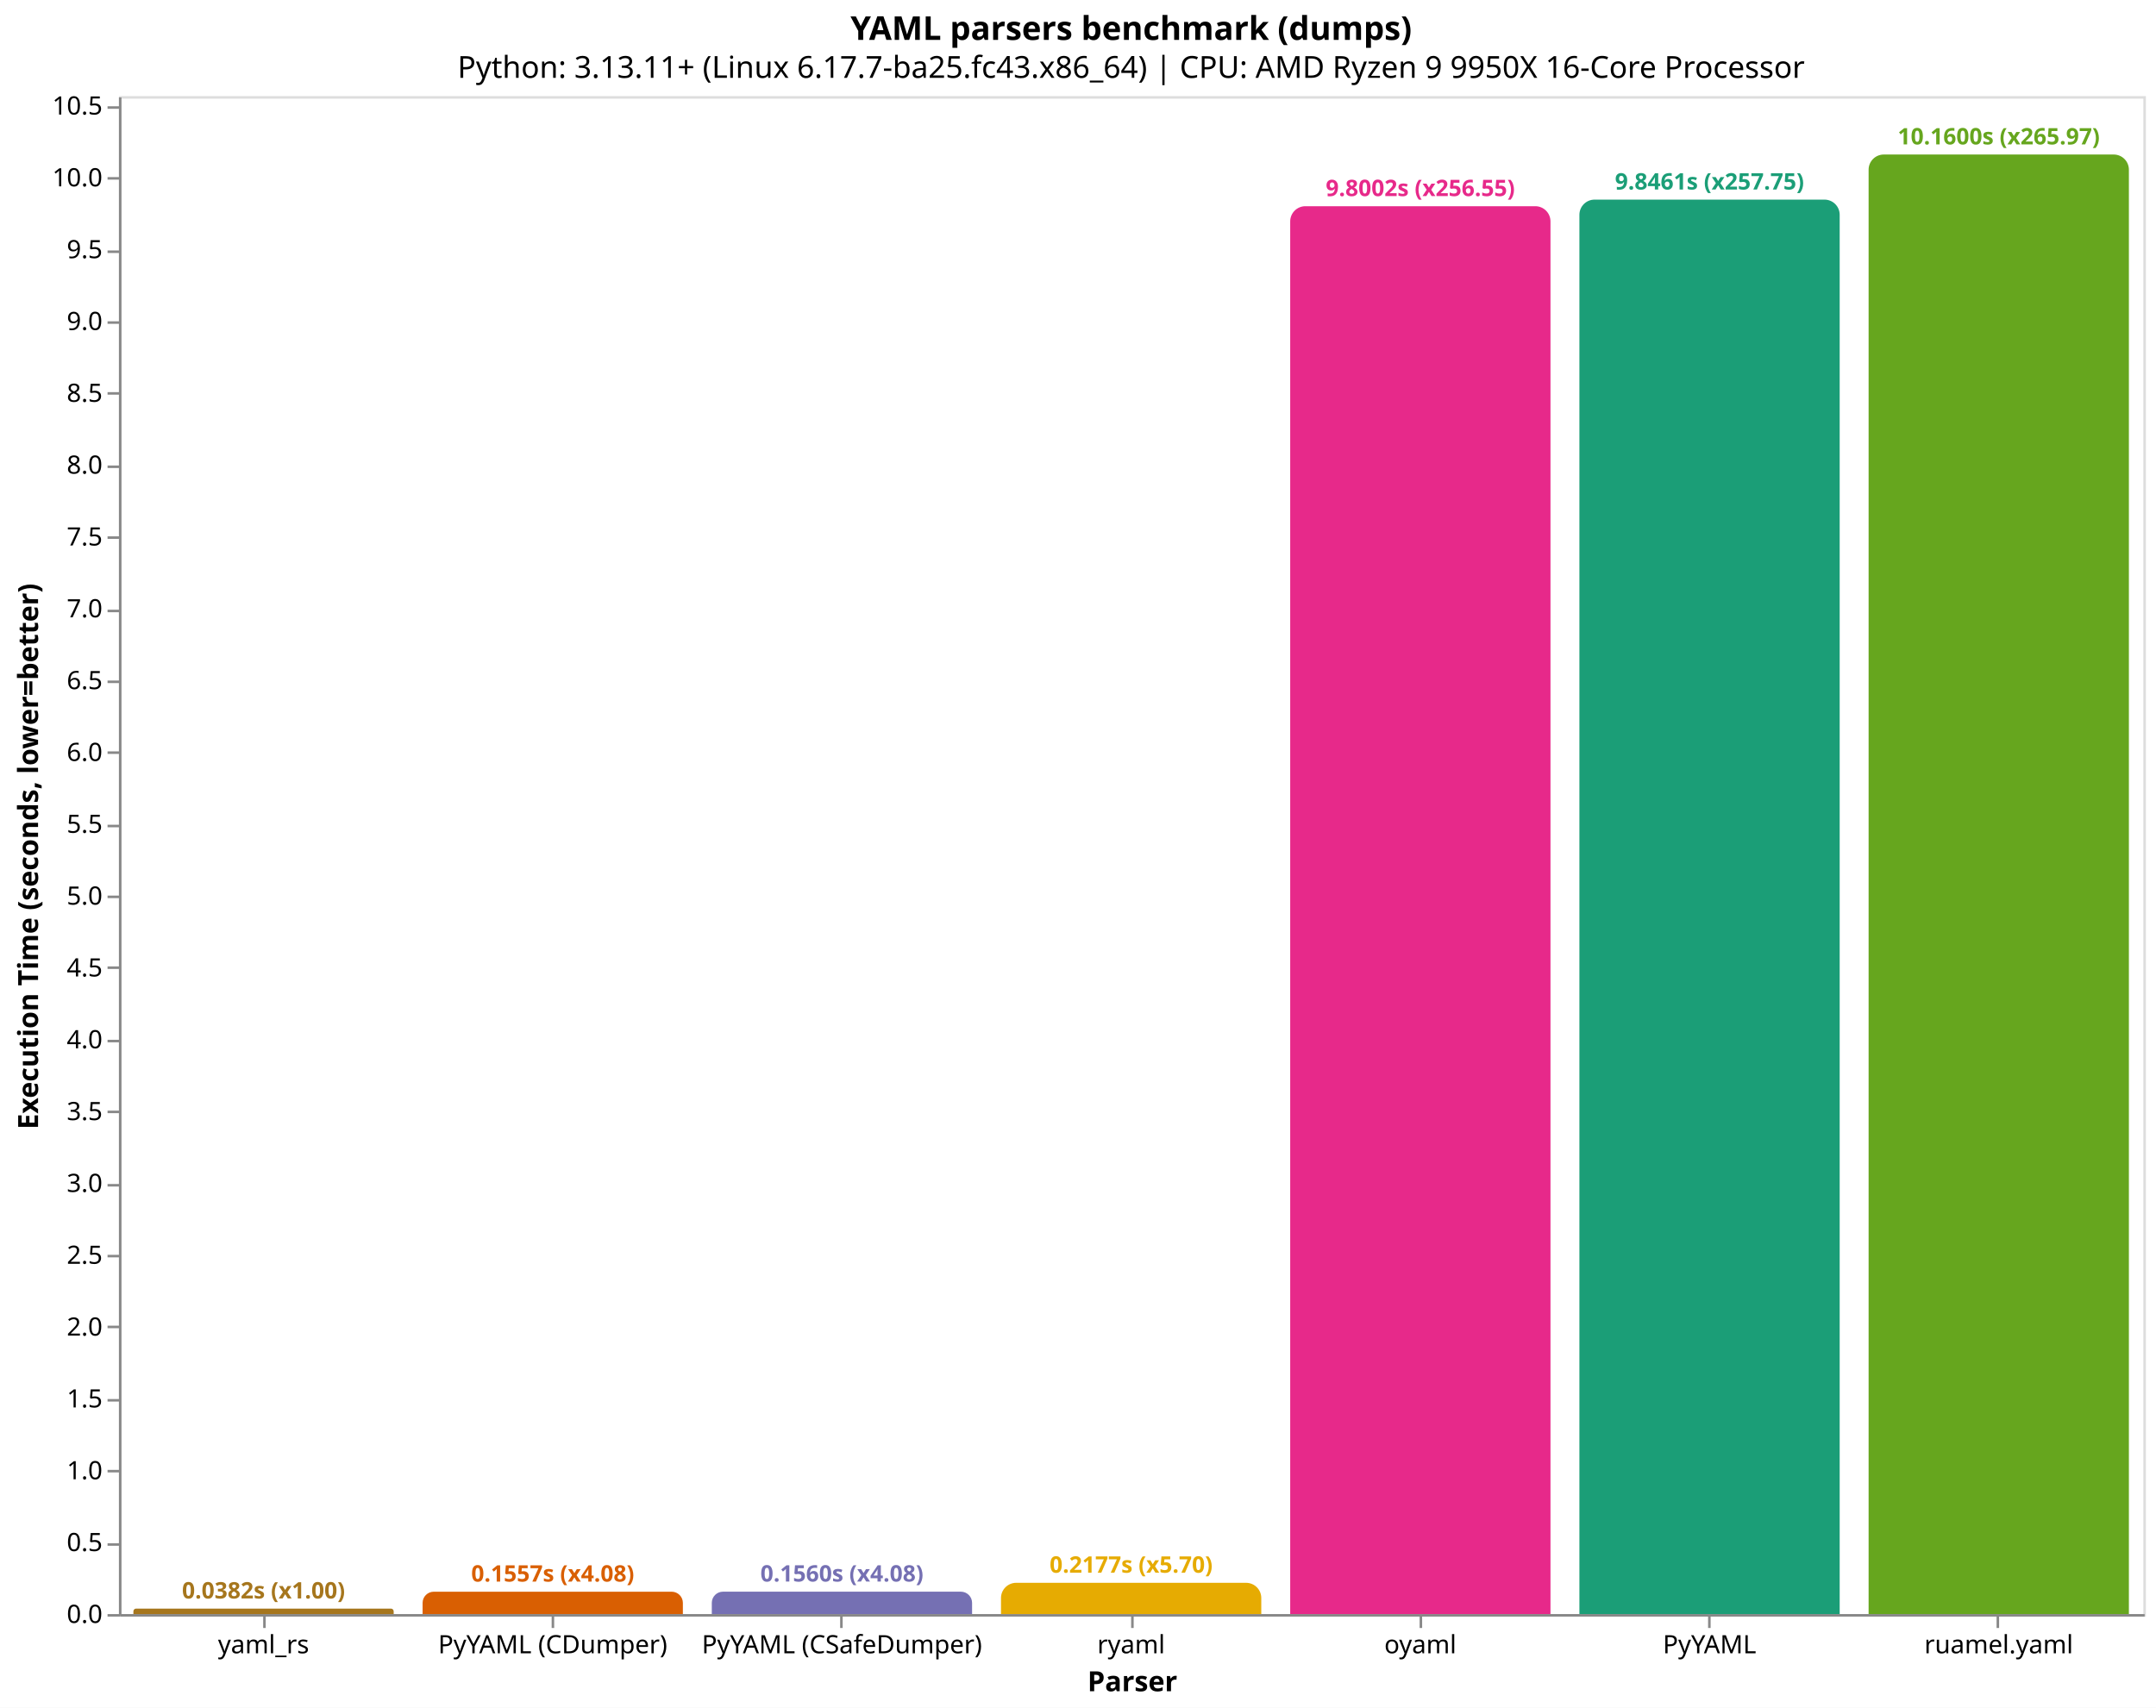
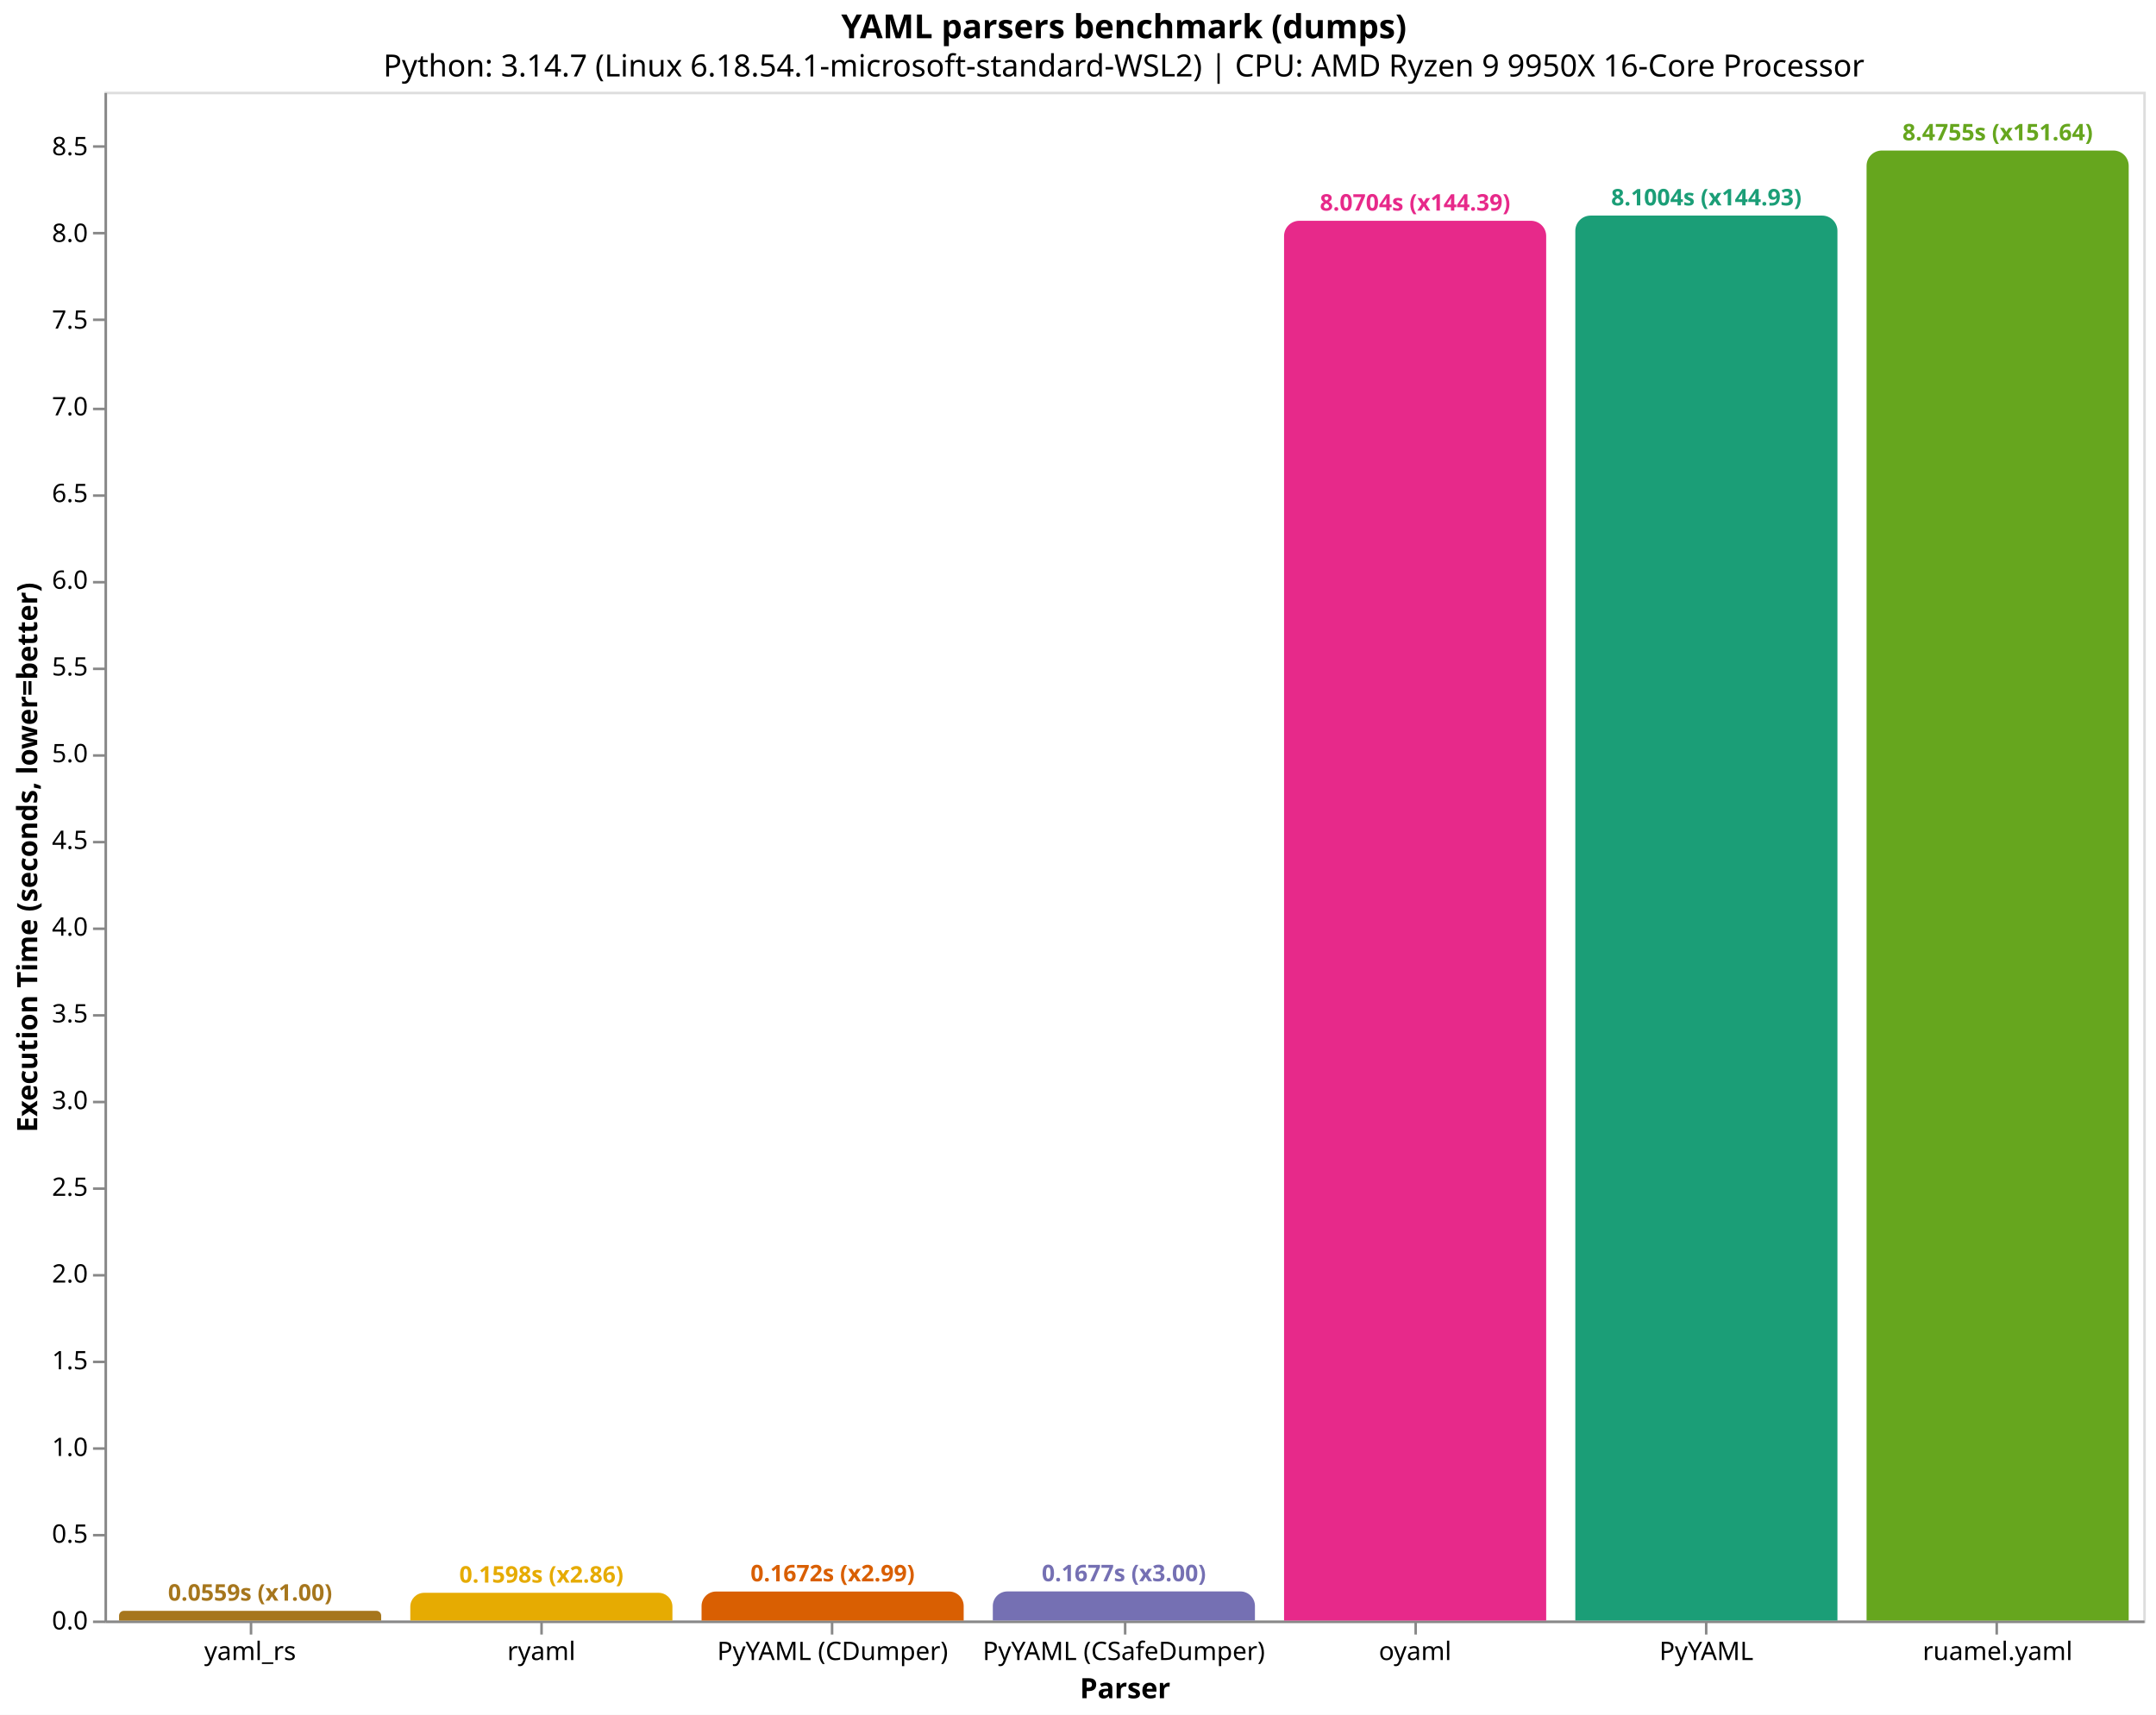
- <svg xmlns="http://www.w3.org/2000/svg" version="1.1" class="marks" width="852" height="675" viewBox="0 0 852 675">
-   <rect width="852" height="675" fill="white" />
-   <g fill="none" stroke-miterlimit="10" transform="translate(47,38)">
+ <svg xmlns="http://www.w3.org/2000/svg" version="1.1" class="marks" width="846" height="673" viewBox="0 0 846 673">
+   <rect width="846" height="673" fill="white" />
+   <g fill="none" stroke-miterlimit="10" transform="translate(41,36)">
    <g class="mark-group role-frame root" role="graphics-object" aria-roledescription="group mark container">
      <g transform="translate(0,0)">
        <path class="background" aria-hidden="true" d="M0.5,0.5h800v600h-800Z" stroke="#ddd" />
        <g>
-           <g class="mark-group role-axis" role="graphics-symbol" aria-roledescription="axis" aria-label="X-axis titled 'Parser' for a discrete scale with 7 values: yaml_rs, PyYAML (CDumper), PyYAML (CSafeDumper), ryaml, oyaml, PyYAML, ruamel.yaml">
+           <g class="mark-group role-axis" role="graphics-symbol" aria-roledescription="axis" aria-label="X-axis titled 'Parser' for a discrete scale with 7 values: yaml_rs, ryaml, PyYAML (CDumper), PyYAML (CSafeDumper), oyaml, PyYAML, ruamel.yaml">
            <g transform="translate(0.5,600.5)">
              <path class="background" aria-hidden="true" d="M0,0h0v0h0Z" pointer-events="none" />
              <g>
                <g class="mark-rule role-axis-tick" pointer-events="none">
                  <line transform="translate(57,0)" x2="0" y2="5" stroke="#888" stroke-width="1" opacity="1" />
                  <line transform="translate(171,0)" x2="0" y2="5" stroke="#888" stroke-width="1" opacity="1" />
                  <line transform="translate(285,0)" x2="0" y2="5" stroke="#888" stroke-width="1" opacity="1" />
                  <line transform="translate(400,0)" x2="0" y2="5" stroke="#888" stroke-width="1" opacity="1" />
                  <line transform="translate(514,0)" x2="0" y2="5" stroke="#888" stroke-width="1" opacity="1" />
                  <line transform="translate(628,0)" x2="0" y2="5" stroke="#888" stroke-width="1" opacity="1" />
                  <line transform="translate(742,0)" x2="0" y2="5" stroke="#888" stroke-width="1" opacity="1" />
                </g>
                <g class="mark-text role-axis-label" pointer-events="none">
                  <text text-anchor="middle" transform="translate(56.64286,15)" font-family="sans-serif" font-size="10px" fill="#000" opacity="1">yaml_rs</text>
-                   <text text-anchor="middle" transform="translate(170.9286,15)" font-family="sans-serif" font-size="10px" fill="#000" opacity="1">PyYAML (CDumper)</text>
-                   <text text-anchor="middle" transform="translate(285.2143,15)" font-family="sans-serif" font-size="10px" fill="#000" opacity="1">PyYAML (CSafeDumper)</text>
-                   <text text-anchor="middle" transform="translate(399.5,15)" font-family="sans-serif" font-size="10px" fill="#000" opacity="1">ryaml</text>
+                   <text text-anchor="middle" transform="translate(170.9286,15)" font-family="sans-serif" font-size="10px" fill="#000" opacity="1">ryaml</text>
+                   <text text-anchor="middle" transform="translate(285.2143,15)" font-family="sans-serif" font-size="10px" fill="#000" opacity="1">PyYAML (CDumper)</text>
+                   <text text-anchor="middle" transform="translate(399.5,15)" font-family="sans-serif" font-size="10px" fill="#000" opacity="1">PyYAML (CSafeDumper)</text>
                  <text text-anchor="middle" transform="translate(513.7857,15)" font-family="sans-serif" font-size="10px" fill="#000" opacity="1">oyaml</text>
                  <text text-anchor="middle" transform="translate(628.0714,15)" font-family="sans-serif" font-size="10px" fill="#000" opacity="1">PyYAML</text>
                  <text text-anchor="middle" transform="translate(742.3571,15)" font-family="sans-serif" font-size="10px" fill="#000" opacity="1">ruamel.yaml</text>
                </g>
                <g class="mark-rule role-axis-domain" pointer-events="none">
                  <line transform="translate(0,0)" x2="800" y2="0" stroke="#888" stroke-width="1" opacity="1" />
                </g>
                <g class="mark-text role-axis-title" pointer-events="none">
                  <text text-anchor="middle" transform="translate(400,30)" font-family="sans-serif" font-size="11px" font-weight="bold" fill="#000" opacity="1">Parser</text>
                </g>
              </g>
              <path class="foreground" aria-hidden="true" d="" pointer-events="none" display="none" />
            </g>
          </g>
-           <g class="mark-group role-axis" role="graphics-symbol" aria-roledescription="axis" aria-label="Y-axis titled 'Execution Time (seconds, lower=better)' for a linear scale with values from 0 to 11">
+           <g class="mark-group role-axis" role="graphics-symbol" aria-roledescription="axis" aria-label="Y-axis titled 'Execution Time (seconds, lower=better)' for a linear scale with values from 0 to 9">
            <g transform="translate(0.5,0.5)">
              <path class="background" aria-hidden="true" d="M0,0h0v0h0Z" pointer-events="none" />
              <g>
                <g class="mark-rule role-axis-tick" pointer-events="none">
                  <line transform="translate(0,600)" x2="-5" y2="0" stroke="#888" stroke-width="1" opacity="1" />
-                   <line transform="translate(0,572)" x2="-5" y2="0" stroke="#888" stroke-width="1" opacity="1" />
-                   <line transform="translate(0,543)" x2="-5" y2="0" stroke="#888" stroke-width="1" opacity="1" />
-                   <line transform="translate(0,515)" x2="-5" y2="0" stroke="#888" stroke-width="1" opacity="1" />
-                   <line transform="translate(0,486)" x2="-5" y2="0" stroke="#888" stroke-width="1" opacity="1" />
-                   <line transform="translate(0,458)" x2="-5" y2="0" stroke="#888" stroke-width="1" opacity="1" />
+                   <line transform="translate(0,566)" x2="-5" y2="0" stroke="#888" stroke-width="1" opacity="1" />
+                   <line transform="translate(0,532)" x2="-5" y2="0" stroke="#888" stroke-width="1" opacity="1" />
+                   <line transform="translate(0,498)" x2="-5" y2="0" stroke="#888" stroke-width="1" opacity="1" />
+                   <line transform="translate(0,464)" x2="-5" y2="0" stroke="#888" stroke-width="1" opacity="1" />
                  <line transform="translate(0,430)" x2="-5" y2="0" stroke="#888" stroke-width="1" opacity="1" />
-                   <line transform="translate(0,401)" x2="-5" y2="0" stroke="#888" stroke-width="1" opacity="1" />
-                   <line transform="translate(0,373)" x2="-5" y2="0" stroke="#888" stroke-width="1" opacity="1" />
-                   <line transform="translate(0,344)" x2="-5" y2="0" stroke="#888" stroke-width="1" opacity="1" />
-                   <line transform="translate(0,316)" x2="-5" y2="0" stroke="#888" stroke-width="1" opacity="1" />
-                   <line transform="translate(0,288)" x2="-5" y2="0" stroke="#888" stroke-width="1" opacity="1" />
-                   <line transform="translate(0,259)" x2="-5" y2="0" stroke="#888" stroke-width="1" opacity="1" />
-                   <line transform="translate(0,231)" x2="-5" y2="0" stroke="#888" stroke-width="1" opacity="1" />
-                   <line transform="translate(0,203)" x2="-5" y2="0" stroke="#888" stroke-width="1" opacity="1" />
-                   <line transform="translate(0,174)" x2="-5" y2="0" stroke="#888" stroke-width="1" opacity="1" />
-                   <line transform="translate(0,146)" x2="-5" y2="0" stroke="#888" stroke-width="1" opacity="1" />
-                   <line transform="translate(0,117)" x2="-5" y2="0" stroke="#888" stroke-width="1" opacity="1" />
+                   <line transform="translate(0,396)" x2="-5" y2="0" stroke="#888" stroke-width="1" opacity="1" />
+                   <line transform="translate(0,362)" x2="-5" y2="0" stroke="#888" stroke-width="1" opacity="1" />
+                   <line transform="translate(0,328)" x2="-5" y2="0" stroke="#888" stroke-width="1" opacity="1" />
+                   <line transform="translate(0,294)" x2="-5" y2="0" stroke="#888" stroke-width="1" opacity="1" />
+                   <line transform="translate(0,260)" x2="-5" y2="0" stroke="#888" stroke-width="1" opacity="1" />
+                   <line transform="translate(0,226)" x2="-5" y2="0" stroke="#888" stroke-width="1" opacity="1" />
+                   <line transform="translate(0,192)" x2="-5" y2="0" stroke="#888" stroke-width="1" opacity="1" />
+                   <line transform="translate(0,158)" x2="-5" y2="0" stroke="#888" stroke-width="1" opacity="1" />
+                   <line transform="translate(0,124)" x2="-5" y2="0" stroke="#888" stroke-width="1" opacity="1" />
                  <line transform="translate(0,89)" x2="-5" y2="0" stroke="#888" stroke-width="1" opacity="1" />
-                   <line transform="translate(0,61)" x2="-5" y2="0" stroke="#888" stroke-width="1" opacity="1" />
-                   <line transform="translate(0,32)" x2="-5" y2="0" stroke="#888" stroke-width="1" opacity="1" />
-                   <line transform="translate(0,4)" x2="-5" y2="0" stroke="#888" stroke-width="1" opacity="1" />
+                   <line transform="translate(0,55)" x2="-5" y2="0" stroke="#888" stroke-width="1" opacity="1" />
+                   <line transform="translate(0,21)" x2="-5" y2="0" stroke="#888" stroke-width="1" opacity="1" />
                </g>
                <g class="mark-text role-axis-label" pointer-events="none">
                  <text text-anchor="end" transform="translate(-7,603)" font-family="sans-serif" font-size="10px" fill="#000" opacity="1">0.0</text>
-                   <text text-anchor="end" transform="translate(-7,574.6081)" font-family="sans-serif" font-size="10px" fill="#000" opacity="1">0.5</text>
-                   <text text-anchor="end" transform="translate(-7,546.2163)" font-family="sans-serif" font-size="10px" fill="#000" opacity="1">1.0</text>
-                   <text text-anchor="end" transform="translate(-7,517.8244)" font-family="sans-serif" font-size="10px" fill="#000" opacity="1">1.5</text>
-                   <text text-anchor="end" transform="translate(-7,489.4326)" font-family="sans-serif" font-size="10px" fill="#000" opacity="1">2.0</text>
-                   <text text-anchor="end" transform="translate(-7,461.0407)" font-family="sans-serif" font-size="10px" fill="#000" opacity="1">2.5</text>
-                   <text text-anchor="end" transform="translate(-7,432.6488)" font-family="sans-serif" font-size="10px" fill="#000" opacity="1">3.0</text>
-                   <text text-anchor="end" transform="translate(-7,404.257)" font-family="sans-serif" font-size="10px" fill="#000" opacity="1">3.5</text>
-                   <text text-anchor="end" transform="translate(-7,375.8651)" font-family="sans-serif" font-size="10px" fill="#000" opacity="1">4.0</text>
-                   <text text-anchor="end" transform="translate(-7,347.4733)" font-family="sans-serif" font-size="10px" fill="#000" opacity="1">4.5</text>
-                   <text text-anchor="end" transform="translate(-7,319.0814)" font-family="sans-serif" font-size="10px" fill="#000" opacity="1">5.0</text>
-                   <text text-anchor="end" transform="translate(-7,290.6895)" font-family="sans-serif" font-size="10px" fill="#000" opacity="1">5.5</text>
-                   <text text-anchor="end" transform="translate(-7,262.2977)" font-family="sans-serif" font-size="10px" fill="#000" opacity="1">6.0</text>
-                   <text text-anchor="end" transform="translate(-7,233.9058)" font-family="sans-serif" font-size="10px" fill="#000" opacity="1">6.5</text>
-                   <text text-anchor="end" transform="translate(-7,205.514)" font-family="sans-serif" font-size="10px" fill="#000" opacity="1">7.0</text>
-                   <text text-anchor="end" transform="translate(-7,177.1221)" font-family="sans-serif" font-size="10px" fill="#000" opacity="1">7.5</text>
-                   <text text-anchor="end" transform="translate(-7,148.7302)" font-family="sans-serif" font-size="10px" fill="#000" opacity="1">8.0</text>
-                   <text text-anchor="end" transform="translate(-7,120.3384)" font-family="sans-serif" font-size="10px" fill="#000" opacity="1">8.5</text>
-                   <text text-anchor="end" transform="translate(-7,91.94653)" font-family="sans-serif" font-size="10px" fill="#000" opacity="1">9.0</text>
-                   <text text-anchor="end" transform="translate(-7,63.55467)" font-family="sans-serif" font-size="10px" fill="#000" opacity="1">9.5</text>
-                   <text text-anchor="end" transform="translate(-7,35.16281)" font-family="sans-serif" font-size="10px" fill="#000" opacity="1">10.0</text>
-                   <text text-anchor="end" transform="translate(-7,6.770951)" font-family="sans-serif" font-size="10px" fill="#000" opacity="1">10.5</text>
+                   <text text-anchor="end" transform="translate(-7,568.9653)" font-family="sans-serif" font-size="10px" fill="#000" opacity="1">0.5</text>
+                   <text text-anchor="end" transform="translate(-7,534.9306)" font-family="sans-serif" font-size="10px" fill="#000" opacity="1">1.0</text>
+                   <text text-anchor="end" transform="translate(-7,500.8959)" font-family="sans-serif" font-size="10px" fill="#000" opacity="1">1.5</text>
+                   <text text-anchor="end" transform="translate(-7,466.8612)" font-family="sans-serif" font-size="10px" fill="#000" opacity="1">2.0</text>
+                   <text text-anchor="end" transform="translate(-7,432.8265)" font-family="sans-serif" font-size="10px" fill="#000" opacity="1">2.5</text>
+                   <text text-anchor="end" transform="translate(-7,398.7918)" font-family="sans-serif" font-size="10px" fill="#000" opacity="1">3.0</text>
+                   <text text-anchor="end" transform="translate(-7,364.757)" font-family="sans-serif" font-size="10px" fill="#000" opacity="1">3.5</text>
+                   <text text-anchor="end" transform="translate(-7,330.7223)" font-family="sans-serif" font-size="10px" fill="#000" opacity="1">4.0</text>
+                   <text text-anchor="end" transform="translate(-7,296.6876)" font-family="sans-serif" font-size="10px" fill="#000" opacity="1">4.5</text>
+                   <text text-anchor="end" transform="translate(-7,262.6529)" font-family="sans-serif" font-size="10px" fill="#000" opacity="1">5.0</text>
+                   <text text-anchor="end" transform="translate(-7,228.6182)" font-family="sans-serif" font-size="10px" fill="#000" opacity="1">5.5</text>
+                   <text text-anchor="end" transform="translate(-7,194.5835)" font-family="sans-serif" font-size="10px" fill="#000" opacity="1">6.0</text>
+                   <text text-anchor="end" transform="translate(-7,160.5488)" font-family="sans-serif" font-size="10px" fill="#000" opacity="1">6.5</text>
+                   <text text-anchor="end" transform="translate(-7,126.5141)" font-family="sans-serif" font-size="10px" fill="#000" opacity="1">7.0</text>
+                   <text text-anchor="end" transform="translate(-7,92.47939)" font-family="sans-serif" font-size="10px" fill="#000" opacity="1">7.5</text>
+                   <text text-anchor="end" transform="translate(-7,58.44468)" font-family="sans-serif" font-size="10px" fill="#000" opacity="1">8.0</text>
+                   <text text-anchor="end" transform="translate(-7,24.40997)" font-family="sans-serif" font-size="10px" fill="#000" opacity="1">8.5</text>
                </g>
                <g class="mark-rule role-axis-domain" pointer-events="none">
                  <line transform="translate(0,600)" x2="0" y2="-600" stroke="#888" stroke-width="1" opacity="1" />
                </g>
                <g class="mark-text role-axis-title" pointer-events="none">
-                   <text text-anchor="middle" transform="translate(-30.46289,300) rotate(-90) translate(0,-2)" font-family="sans-serif" font-size="11px" font-weight="bold" fill="#000" opacity="1">Execution Time (seconds, lower=better)</text>
+                   <text text-anchor="middle" transform="translate(-24.90137,300) rotate(-90) translate(0,-2)" font-family="sans-serif" font-size="11px" font-weight="bold" fill="#000" opacity="1">Execution Time (seconds, lower=better)</text>
                </g>
              </g>
              <path class="foreground" aria-hidden="true" d="" pointer-events="none" display="none" />
            </g>
          </g>
          <g class="mark-group role-scope" role="graphics-object" aria-roledescription="group mark container">
-             <g transform="translate(5.714286,597.8308)">
-               <path class="background" aria-hidden="true" d="M1.085,0L101.773,0C102.371,0,102.857,0.486,102.857,1.085L102.857,2.169C102.857,2.169,102.857,2.169,102.857,2.169L0,2.169C0,2.169,0,2.169,0,2.169L0,1.085C0,0.486,0.486,0,1.085,0Z" />
+             <g transform="translate(5.714286,596.1954)">
+               <path class="background" aria-hidden="true" d="M1.902,0L100.955,0C102.005,0,102.857,0.852,102.857,1.902L102.857,3.805C102.857,3.805,102.857,3.805,102.857,3.805L0,3.805C0,3.805,0,3.805,0,3.805L0,1.902C0,0.852,0.852,0,1.902,0Z" />
              <g clip-path="url(#clip9)">
                <g class="mark-group role-scope" role="graphics-object" aria-roledescription="group mark container">
-                   <g transform="translate(0,-597.8308)">
-                     <path class="background" aria-hidden="true" d="M0,0h102.857v0h-102.857Z" />
-                     <g>
-                       <g class="mark-rect role-mark layer_0_marks" role="graphics-object" aria-roledescription="rect mark container">
-                         <path aria-label="Parser: yaml_rs; Execution Time (seconds, lower=better): 0.0382002966665; parser: yaml_rs; Execution Time (s): 0.0382; Slowdown: 1.00" role="graphics-symbol" aria-roledescription="bar" d="M0,597.831h102.857v2.169h-102.857Z" fill="#a6761d" />
-                       </g>
-                     </g>
-                     <path class="foreground" aria-hidden="true" d="" display="none" />
-                   </g>
-                 </g>
-               </g>
-               <path class="foreground" aria-hidden="true" d="" display="none" />
-             </g>
-             <g transform="translate(120,591.1585)">
-               <path class="background" aria-hidden="true" d="M4.421,0L98.436,0C100.876,0,102.857,1.981,102.857,4.421L102.857,8.841C102.857,8.841,102.857,8.841,102.857,8.841L0,8.841C0,8.841,0,8.841,0,8.841L0,4.421C0,1.981,1.981,0,4.421,0Z" />
+                   <g transform="translate(0,-596.1954)">
+                     <path class="background" aria-hidden="true" d="M0,0h102.857v0h-102.857Z" />
+                     <g>
+                       <g class="mark-rect role-mark layer_0_marks" role="graphics-object" aria-roledescription="rect mark container">
+                         <path aria-label="Parser: yaml_rs; Execution Time (seconds, lower=better): 0.0558936206653; parser: yaml_rs; Execution Time (s): 0.0559; Slowdown: 1.00" role="graphics-symbol" aria-roledescription="bar" d="M0,596.195h102.857v3.805h-102.857Z" fill="#a6761d" />
+                       </g>
+                     </g>
+                     <path class="foreground" aria-hidden="true" d="" display="none" />
+                   </g>
+                 </g>
+               </g>
+               <path class="foreground" aria-hidden="true" d="" display="none" />
+             </g>
+             <g transform="translate(120,589.1226)">
+               <path class="background" aria-hidden="true" d="M5.439,0L97.418,0C100.42,0,102.857,2.437,102.857,5.439L102.857,10.877C102.857,10.877,102.857,10.877,102.857,10.877L0,10.877C0,10.877,0,10.877,0,10.877L0,5.439C0,2.437,2.437,0,5.439,0Z" />
              <g clip-path="url(#clip10)">
                <g class="mark-group role-scope" role="graphics-object" aria-roledescription="group mark container">
-                   <g transform="translate(0,-591.1585)">
-                     <path class="background" aria-hidden="true" d="M0,0h102.857v0h-102.857Z" />
-                     <g>
-                       <g class="mark-rect role-mark layer_0_marks" role="graphics-object" aria-roledescription="rect mark container">
-                         <path aria-label="Parser: PyYAML (CDumper); Execution Time (seconds, lower=better): 0.155704212334; parser: PyYAML (CDumper); Execution Time (s): 0.1557; Slowdown: 4.08" role="graphics-symbol" aria-roledescription="bar" d="M0,591.159h102.857v8.841h-102.857Z" fill="#d95f02" />
-                       </g>
-                     </g>
-                     <path class="foreground" aria-hidden="true" d="" display="none" />
-                   </g>
-                 </g>
-               </g>
-               <path class="foreground" aria-hidden="true" d="" display="none" />
-             </g>
-             <g transform="translate(234.2857,591.1428)">
-               <path class="background" aria-hidden="true" d="M4.429,0L98.429,0C100.873,0,102.857,1.984,102.857,4.429L102.857,8.857C102.857,8.857,102.857,8.857,102.857,8.857L0,8.857C0,8.857,0,8.857,0,8.857L0,4.429C0,1.984,1.984,0,4.429,0Z" />
+                   <g transform="translate(0,-589.1226)">
+                     <path class="background" aria-hidden="true" d="M0,0h102.857v0h-102.857Z" />
+                     <g>
+                       <g class="mark-rect role-mark layer_0_marks" role="graphics-object" aria-roledescription="rect mark container">
+                         <path aria-label="Parser: ryaml; Execution Time (seconds, lower=better): 0.159798489333; parser: ryaml; Execution Time (s): 0.1598; Slowdown: 2.86" role="graphics-symbol" aria-roledescription="bar" d="M0,589.123h102.857v10.877h-102.857Z" fill="#e6ab02" />
+                       </g>
+                     </g>
+                     <path class="foreground" aria-hidden="true" d="" display="none" />
+                   </g>
+                 </g>
+               </g>
+               <path class="foreground" aria-hidden="true" d="" display="none" />
+             </g>
+             <g transform="translate(234.2857,588.6203)">
+               <path class="background" aria-hidden="true" d="M5.69,0L97.167,0C100.308,0,102.857,2.55,102.857,5.69L102.857,11.38C102.857,11.38,102.857,11.38,102.857,11.38L0,11.38C0,11.38,0,11.38,0,11.38L0,5.69C0,2.55,2.55,0,5.69,0Z" />
              <g clip-path="url(#clip11)">
                <g class="mark-group role-scope" role="graphics-object" aria-roledescription="group mark container">
-                   <g transform="translate(0,-591.1428)">
-                     <path class="background" aria-hidden="true" d="M0,0h102.857v0h-102.857Z" />
-                     <g>
-                       <g class="mark-rect role-mark layer_0_marks" role="graphics-object" aria-roledescription="rect mark container">
-                         <path aria-label="Parser: PyYAML (CSafeDumper); Execution Time (seconds, lower=better): 0.155982149334; parser: PyYAML (CSafeDumper); Execution Time (s): 0.1560; Slowdown: 4.08" role="graphics-symbol" aria-roledescription="bar" d="M0,591.143h102.857v8.857h-102.857Z" fill="#7570b3" />
-                       </g>
-                     </g>
-                     <path class="foreground" aria-hidden="true" d="" display="none" />
-                   </g>
-                 </g>
-               </g>
-               <path class="foreground" aria-hidden="true" d="" display="none" />
-             </g>
-             <g transform="translate(348.5714,587.6404)">
-               <path class="background" aria-hidden="true" d="M6,0L96.857,0C100.169,0,102.857,2.689,102.857,6L102.857,12.36C102.857,12.36,102.857,12.36,102.857,12.36L0,12.36C0,12.36,0,12.36,0,12.36L0,6C0,2.689,2.689,0,6,0Z" />
+                   <g transform="translate(0,-588.6203)">
+                     <path class="background" aria-hidden="true" d="M0,0h102.857v0h-102.857Z" />
+                     <g>
+                       <g class="mark-rect role-mark layer_0_marks" role="graphics-object" aria-roledescription="rect mark container">
+                         <path aria-label="Parser: PyYAML (CDumper); Execution Time (seconds, lower=better): 0.167177534337; parser: PyYAML (CDumper); Execution Time (s): 0.1672; Slowdown: 2.99" role="graphics-symbol" aria-roledescription="bar" d="M0,588.62h102.857v11.38h-102.857Z" fill="#d95f02" />
+                       </g>
+                     </g>
+                     <path class="foreground" aria-hidden="true" d="" display="none" />
+                   </g>
+                 </g>
+               </g>
+               <path class="foreground" aria-hidden="true" d="" display="none" />
+             </g>
+             <g transform="translate(348.5714,588.5825)">
+               <path class="background" aria-hidden="true" d="M5.709,0L97.148,0C100.299,0,102.857,2.558,102.857,5.709L102.857,11.417C102.857,11.417,102.857,11.417,102.857,11.417L0,11.417C0,11.417,0,11.417,0,11.417L0,5.709C0,2.558,2.558,0,5.709,0Z" />
              <g clip-path="url(#clip12)">
                <g class="mark-group role-scope" role="graphics-object" aria-roledescription="group mark container">
-                   <g transform="translate(0,-587.6404)">
-                     <path class="background" aria-hidden="true" d="M0,0h102.857v0h-102.857Z" />
-                     <g>
-                       <g class="mark-rect role-mark layer_0_marks" role="graphics-object" aria-roledescription="rect mark container">
-                         <path aria-label="Parser: ryaml; Execution Time (seconds, lower=better): 0.217661818666; parser: ryaml; Execution Time (s): 0.2177; Slowdown: 5.70" role="graphics-symbol" aria-roledescription="bar" d="M0,587.64h102.857v12.36h-102.857Z" fill="#e6ab02" />
-                       </g>
-                     </g>
-                     <path class="foreground" aria-hidden="true" d="" display="none" />
-                   </g>
-                 </g>
-               </g>
-               <path class="foreground" aria-hidden="true" d="" display="none" />
-             </g>
-             <g transform="translate(462.8571,43.50781)">
-               <path class="background" aria-hidden="true" d="M6,0L96.857,0C100.169,0,102.857,2.689,102.857,6L102.857,556.492C102.857,556.492,102.857,556.492,102.857,556.492L0,556.492C0,556.492,0,556.492,0,556.492L0,6C0,2.689,2.689,0,6,0Z" />
+                   <g transform="translate(0,-588.5825)">
+                     <path class="background" aria-hidden="true" d="M0,0h102.857v0h-102.857Z" />
+                     <g>
+                       <g class="mark-rect role-mark layer_0_marks" role="graphics-object" aria-roledescription="rect mark container">
+                         <path aria-label="Parser: PyYAML (CSafeDumper); Execution Time (seconds, lower=better): 0.167732716667; parser: PyYAML (CSafeDumper); Execution Time (s): 0.1677; Slowdown: 3.00" role="graphics-symbol" aria-roledescription="bar" d="M0,588.583h102.857v11.417h-102.857Z" fill="#7570b3" />
+                       </g>
+                     </g>
+                     <path class="foreground" aria-hidden="true" d="" display="none" />
+                   </g>
+                 </g>
+               </g>
+               <path class="foreground" aria-hidden="true" d="" display="none" />
+             </g>
+             <g transform="translate(462.8571,50.65015)">
+               <path class="background" aria-hidden="true" d="M6,0L96.857,0C100.169,0,102.857,2.689,102.857,6L102.857,549.35C102.857,549.35,102.857,549.35,102.857,549.35L0,549.35C0,549.35,0,549.35,0,549.35L0,6C0,2.689,2.689,0,6,0Z" />
              <g clip-path="url(#clip13)">
                <g class="mark-group role-scope" role="graphics-object" aria-roledescription="group mark container">
-                   <g transform="translate(0,-43.50781)">
-                     <path class="background" aria-hidden="true" d="M0,0h102.857v0h-102.857Z" />
-                     <g>
-                       <g class="mark-rect role-mark layer_0_marks" role="graphics-object" aria-roledescription="rect mark container">
-                         <path aria-label="Parser: oyaml; Execution Time (seconds, lower=better): 9.80020677833; parser: oyaml; Execution Time (s): 9.8002; Slowdown: 256.55" role="graphics-symbol" aria-roledescription="bar" d="M0,43.508h102.857v556.492h-102.857Z" fill="#e7298a" />
-                       </g>
-                     </g>
-                     <path class="foreground" aria-hidden="true" d="" display="none" />
-                   </g>
-                 </g>
-               </g>
-               <path class="foreground" aria-hidden="true" d="" display="none" />
-             </g>
-             <g transform="translate(577.1429,40.90205)">
-               <path class="background" aria-hidden="true" d="M6,0L96.857,0C100.169,0,102.857,2.689,102.857,6L102.857,559.098C102.857,559.098,102.857,559.098,102.857,559.098L0,559.098C0,559.098,0,559.098,0,559.098L0,6C0,2.689,2.689,0,6,0Z" />
+                   <g transform="translate(0,-50.65015)">
+                     <path class="background" aria-hidden="true" d="M0,0h102.857v0h-102.857Z" />
+                     <g>
+                       <g class="mark-rect role-mark layer_0_marks" role="graphics-object" aria-roledescription="rect mark container">
+                         <path aria-label="Parser: oyaml; Execution Time (seconds, lower=better): 8.07043590067; parser: oyaml; Execution Time (s): 8.0704; Slowdown: 144.39" role="graphics-symbol" aria-roledescription="bar" d="M0,50.65h102.857v549.35h-102.857Z" fill="#e7298a" />
+                       </g>
+                     </g>
+                     <path class="foreground" aria-hidden="true" d="" display="none" />
+                   </g>
+                 </g>
+               </g>
+               <path class="foreground" aria-hidden="true" d="" display="none" />
+             </g>
+             <g transform="translate(577.1429,48.61033)">
+               <path class="background" aria-hidden="true" d="M6,0L96.857,0C100.169,0,102.857,2.689,102.857,6L102.857,551.39C102.857,551.39,102.857,551.39,102.857,551.39L0,551.39C0,551.39,0,551.39,0,551.39L0,6C0,2.689,2.689,0,6,0Z" />
              <g clip-path="url(#clip14)">
                <g class="mark-group role-scope" role="graphics-object" aria-roledescription="group mark container">
-                   <g transform="translate(0,-40.90205)">
-                     <path class="background" aria-hidden="true" d="M0,0h102.857v0h-102.857Z" />
-                     <g>
-                       <g class="mark-rect role-mark layer_0_marks" role="graphics-object" aria-roledescription="rect mark container">
-                         <path aria-label="Parser: PyYAML; Execution Time (seconds, lower=better): 9.846096124; parser: PyYAML; Execution Time (s): 9.8461; Slowdown: 257.75" role="graphics-symbol" aria-roledescription="bar" d="M0,40.902h102.857v559.098h-102.857Z" fill="#1b9e77" />
+                   <g transform="translate(0,-48.61033)">
+                     <path class="background" aria-hidden="true" d="M0,0h102.857v0h-102.857Z" />
+                     <g>
+                       <g class="mark-rect role-mark layer_0_marks" role="graphics-object" aria-roledescription="rect mark container">
+                         <path aria-label="Parser: PyYAML; Execution Time (seconds, lower=better): 8.10040264567; parser: PyYAML; Execution Time (s): 8.1004; Slowdown: 144.93" role="graphics-symbol" aria-roledescription="bar" d="M0,48.61h102.857v551.39h-102.857Z" fill="#1b9e77" />
                      </g>
                    </g>
                    <path class="foreground" aria-hidden="true" d="" display="none" />
                  </g>
                </g>
              </g>
              <path class="foreground" aria-hidden="true" d="" display="none" />
            </g>
            <g transform="translate(691.4286,23.07692)">
              <path class="background" aria-hidden="true" d="M6,0L96.857,0C100.169,0,102.857,2.689,102.857,6L102.857,576.923C102.857,576.923,102.857,576.923,102.857,576.923L0,576.923C0,576.923,0,576.923,0,576.923L0,6C0,2.689,2.689,0,6,0Z" />
              <g clip-path="url(#clip15)">
                <g class="mark-group role-scope" role="graphics-object" aria-roledescription="group mark container">
                  <g transform="translate(0,-23.07692)">
                    <path class="background" aria-hidden="true" d="M0,0h102.857v0h-102.857Z" />
                    <g>
                      <g class="mark-rect role-mark layer_0_marks" role="graphics-object" aria-roledescription="rect mark container">
-                         <path aria-label="Parser: ruamel.yaml; Execution Time (seconds, lower=better): 10.1600086783; parser: ruamel.yaml; Execution Time (s): 10.1600; Slowdown: 265.97" role="graphics-symbol" aria-roledescription="bar" d="M0,23.077h102.857v576.923h-102.857Z" fill="#66a61e" />
+                         <path aria-label="Parser: ruamel.yaml; Execution Time (seconds, lower=better): 8.47551099133; parser: ruamel.yaml; Execution Time (s): 8.4755; Slowdown: 151.64" role="graphics-symbol" aria-roledescription="bar" d="M0,23.077h102.857v576.923h-102.857Z" fill="#66a61e" />
                      </g>
                    </g>
                    <path class="foreground" aria-hidden="true" d="" display="none" />
                  </g>
                </g>
              </g>
              <path class="foreground" aria-hidden="true" d="" display="none" />
            </g>
          </g>
          <g class="mark-text role-mark layer_1_marks" role="graphics-object" aria-roledescription="text mark container">
-             <text aria-label="Parser: yaml_rs; Execution Time (seconds, lower=better): 0.0382002966665; parser: yaml_rs; label: 0.0382s (x1.00); Execution Time (s): 0.0382; Slowdown: 1.00" role="graphics-symbol" aria-roledescription="text mark" text-anchor="middle" transform="translate(57.14286,593.8308)" font-family="sans-serif" font-size="9px" font-weight="bold" fill="#a6761d">0.0382s (x1.00)</text>
-             <text aria-label="Parser: PyYAML (CDumper); Execution Time (seconds, lower=better): 0.155704212334; parser: PyYAML (CDumper); label: 0.1557s (x4.08); Execution Time (s): 0.1557; Slowdown: 4.08" role="graphics-symbol" aria-roledescription="text mark" text-anchor="middle" transform="translate(171.4286,587.1585)" font-family="sans-serif" font-size="9px" font-weight="bold" fill="#d95f02">0.1557s (x4.08)</text>
-             <text aria-label="Parser: PyYAML (CSafeDumper); Execution Time (seconds, lower=better): 0.155982149334; parser: PyYAML (CSafeDumper); label: 0.1560s (x4.08); Execution Time (s): 0.1560; Slowdown: 4.08" role="graphics-symbol" aria-roledescription="text mark" text-anchor="middle" transform="translate(285.7143,587.1428)" font-family="sans-serif" font-size="9px" font-weight="bold" fill="#7570b3">0.1560s (x4.08)</text>
-             <text aria-label="Parser: ryaml; Execution Time (seconds, lower=better): 0.217661818666; parser: ryaml; label: 0.2177s (x5.70); Execution Time (s): 0.2177; Slowdown: 5.70" role="graphics-symbol" aria-roledescription="text mark" text-anchor="middle" transform="translate(400,583.6404)" font-family="sans-serif" font-size="9px" font-weight="bold" fill="#e6ab02">0.2177s (x5.70)</text>
-             <text aria-label="Parser: oyaml; Execution Time (seconds, lower=better): 9.80020677833; parser: oyaml; label: 9.8002s (x256.55); Execution Time (s): 9.8002; Slowdown: 256.55" role="graphics-symbol" aria-roledescription="text mark" text-anchor="middle" transform="translate(514.2857,39.50781)" font-family="sans-serif" font-size="9px" font-weight="bold" fill="#e7298a">9.8002s (x256.55)</text>
-             <text aria-label="Parser: PyYAML; Execution Time (seconds, lower=better): 9.846096124; parser: PyYAML; label: 9.8461s (x257.75); Execution Time (s): 9.8461; Slowdown: 257.75" role="graphics-symbol" aria-roledescription="text mark" text-anchor="middle" transform="translate(628.5714,36.90205)" font-family="sans-serif" font-size="9px" font-weight="bold" fill="#1b9e77">9.8461s (x257.75)</text>
-             <text aria-label="Parser: ruamel.yaml; Execution Time (seconds, lower=better): 10.1600086783; parser: ruamel.yaml; label: 10.1600s (x265.97); Execution Time (s): 10.1600; Slowdown: 265.97" role="graphics-symbol" aria-roledescription="text mark" text-anchor="middle" transform="translate(742.8571,19.07692)" font-family="sans-serif" font-size="9px" font-weight="bold" fill="#66a61e">10.1600s (x265.97)</text>
+             <text aria-label="Parser: yaml_rs; Execution Time (seconds, lower=better): 0.0558936206653; parser: yaml_rs; label: 0.0559s (x1.00); Execution Time (s): 0.0559; Slowdown: 1.00" role="graphics-symbol" aria-roledescription="text mark" text-anchor="middle" transform="translate(57.14286,592.1954)" font-family="sans-serif" font-size="9px" font-weight="bold" fill="#a6761d">0.0559s (x1.00)</text>
+             <text aria-label="Parser: ryaml; Execution Time (seconds, lower=better): 0.159798489333; parser: ryaml; label: 0.1598s (x2.86); Execution Time (s): 0.1598; Slowdown: 2.86" role="graphics-symbol" aria-roledescription="text mark" text-anchor="middle" transform="translate(171.4286,585.1226)" font-family="sans-serif" font-size="9px" font-weight="bold" fill="#e6ab02">0.1598s (x2.86)</text>
+             <text aria-label="Parser: PyYAML (CDumper); Execution Time (seconds, lower=better): 0.167177534337; parser: PyYAML (CDumper); label: 0.1672s (x2.99); Execution Time (s): 0.1672; Slowdown: 2.99" role="graphics-symbol" aria-roledescription="text mark" text-anchor="middle" transform="translate(285.7143,584.6203)" font-family="sans-serif" font-size="9px" font-weight="bold" fill="#d95f02">0.1672s (x2.99)</text>
+             <text aria-label="Parser: PyYAML (CSafeDumper); Execution Time (seconds, lower=better): 0.167732716667; parser: PyYAML (CSafeDumper); label: 0.1677s (x3.00); Execution Time (s): 0.1677; Slowdown: 3.00" role="graphics-symbol" aria-roledescription="text mark" text-anchor="middle" transform="translate(400,584.5825)" font-family="sans-serif" font-size="9px" font-weight="bold" fill="#7570b3">0.1677s (x3.00)</text>
+             <text aria-label="Parser: oyaml; Execution Time (seconds, lower=better): 8.07043590067; parser: oyaml; label: 8.0704s (x144.39); Execution Time (s): 8.0704; Slowdown: 144.39" role="graphics-symbol" aria-roledescription="text mark" text-anchor="middle" transform="translate(514.2857,46.65015)" font-family="sans-serif" font-size="9px" font-weight="bold" fill="#e7298a">8.0704s (x144.39)</text>
+             <text aria-label="Parser: PyYAML; Execution Time (seconds, lower=better): 8.10040264567; parser: PyYAML; label: 8.1004s (x144.93); Execution Time (s): 8.1004; Slowdown: 144.93" role="graphics-symbol" aria-roledescription="text mark" text-anchor="middle" transform="translate(628.5714,44.61033)" font-family="sans-serif" font-size="9px" font-weight="bold" fill="#1b9e77">8.1004s (x144.93)</text>
+             <text aria-label="Parser: ruamel.yaml; Execution Time (seconds, lower=better): 8.47551099133; parser: ruamel.yaml; label: 8.4755s (x151.64); Execution Time (s): 8.4755; Slowdown: 151.64" role="graphics-symbol" aria-roledescription="text mark" text-anchor="middle" transform="translate(742.8571,19.07692)" font-family="sans-serif" font-size="9px" font-weight="bold" fill="#66a61e">8.4755s (x151.64)</text>
          </g>
          <g class="mark-group role-title">
-             <g transform="translate(400,-32.22905)">
+             <g transform="translate(400,-31)">
              <path class="background" aria-hidden="true" d="M0,0h0v0h0Z" pointer-events="none" />
              <g>
                <g class="mark-text role-title-text" role="graphics-symbol" aria-roledescription="title" aria-label="Title text 'YAML parsers benchmark (dumps)'" pointer-events="none">
                  <text text-anchor="middle" transform="translate(0,10)" font-family="sans-serif" font-size="13px" font-weight="bold" fill="#000" opacity="1">YAML parsers benchmark (dumps)</text>
                </g>
-                 <g class="mark-text role-title-subtitle" role="graphics-symbol" aria-roledescription="subtitle" aria-label="Subtitle text 'Python: 3.13.11+ (Linux 6.17.7-ba25.fc43.x86_64) | CPU: AMD Ryzen 9 9950X 16-Core Processor'" pointer-events="none">
-                   <text text-anchor="middle" transform="translate(0,25)" font-family="sans-serif" font-size="12px" fill="#000" opacity="1">Python: 3.13.11+ (Linux 6.17.7-ba25.fc43.x86_64) | CPU: AMD Ryzen 9 9950X 16-Core Processor</text>
+                 <g class="mark-text role-title-subtitle" role="graphics-symbol" aria-roledescription="subtitle" aria-label="Subtitle text 'Python: 3.14.7 (Linux 6.18.54.1-microsoft-standard-WSL2) | CPU: AMD Ryzen 9 9950X 16-Core Processor'" pointer-events="none">
+                   <text text-anchor="middle" transform="translate(0,25)" font-family="sans-serif" font-size="12px" fill="#000" opacity="1">Python: 3.14.7 (Linux 6.18.54.1-microsoft-standard-WSL2) | CPU: AMD Ryzen 9 9950X 16-Core Processor</text>
                </g>
              </g>
              <path class="foreground" aria-hidden="true" d="" pointer-events="none" display="none" />
            </g>
          </g>
        </g>
        <path class="foreground" aria-hidden="true" d="" display="none" />
      </g>
    </g>
  </g>
  <defs>
    <clipPath id="clip9">
-       <path d="M1.085,0L101.773,0C102.371,0,102.857,0.486,102.857,1.085L102.857,2.169C102.857,2.169,102.857,2.169,102.857,2.169L0,2.169C0,2.169,0,2.169,0,2.169L0,1.085C0,0.486,0.486,0,1.085,0Z" />
+       <path d="M1.902,0L100.955,0C102.005,0,102.857,0.852,102.857,1.902L102.857,3.805C102.857,3.805,102.857,3.805,102.857,3.805L0,3.805C0,3.805,0,3.805,0,3.805L0,1.902C0,0.852,0.852,0,1.902,0Z" />
    </clipPath>
    <clipPath id="clip10">
-       <path d="M4.421,0L98.436,0C100.876,0,102.857,1.981,102.857,4.421L102.857,8.841C102.857,8.841,102.857,8.841,102.857,8.841L0,8.841C0,8.841,0,8.841,0,8.841L0,4.421C0,1.981,1.981,0,4.421,0Z" />
+       <path d="M5.439,0L97.418,0C100.42,0,102.857,2.437,102.857,5.439L102.857,10.877C102.857,10.877,102.857,10.877,102.857,10.877L0,10.877C0,10.877,0,10.877,0,10.877L0,5.439C0,2.437,2.437,0,5.439,0Z" />
    </clipPath>
    <clipPath id="clip11">
-       <path d="M4.429,0L98.429,0C100.873,0,102.857,1.984,102.857,4.429L102.857,8.857C102.857,8.857,102.857,8.857,102.857,8.857L0,8.857C0,8.857,0,8.857,0,8.857L0,4.429C0,1.984,1.984,0,4.429,0Z" />
+       <path d="M5.69,0L97.167,0C100.308,0,102.857,2.55,102.857,5.69L102.857,11.38C102.857,11.38,102.857,11.38,102.857,11.38L0,11.38C0,11.38,0,11.38,0,11.38L0,5.69C0,2.55,2.55,0,5.69,0Z" />
    </clipPath>
    <clipPath id="clip12">
-       <path d="M6,0L96.857,0C100.169,0,102.857,2.689,102.857,6L102.857,12.36C102.857,12.36,102.857,12.36,102.857,12.36L0,12.36C0,12.36,0,12.36,0,12.36L0,6C0,2.689,2.689,0,6,0Z" />
+       <path d="M5.709,0L97.148,0C100.299,0,102.857,2.558,102.857,5.709L102.857,11.417C102.857,11.417,102.857,11.417,102.857,11.417L0,11.417C0,11.417,0,11.417,0,11.417L0,5.709C0,2.558,2.558,0,5.709,0Z" />
    </clipPath>
    <clipPath id="clip13">
-       <path d="M6,0L96.857,0C100.169,0,102.857,2.689,102.857,6L102.857,556.492C102.857,556.492,102.857,556.492,102.857,556.492L0,556.492C0,556.492,0,556.492,0,556.492L0,6C0,2.689,2.689,0,6,0Z" />
+       <path d="M6,0L96.857,0C100.169,0,102.857,2.689,102.857,6L102.857,549.35C102.857,549.35,102.857,549.35,102.857,549.35L0,549.35C0,549.35,0,549.35,0,549.35L0,6C0,2.689,2.689,0,6,0Z" />
    </clipPath>
    <clipPath id="clip14">
-       <path d="M6,0L96.857,0C100.169,0,102.857,2.689,102.857,6L102.857,559.098C102.857,559.098,102.857,559.098,102.857,559.098L0,559.098C0,559.098,0,559.098,0,559.098L0,6C0,2.689,2.689,0,6,0Z" />
+       <path d="M6,0L96.857,0C100.169,0,102.857,2.689,102.857,6L102.857,551.39C102.857,551.39,102.857,551.39,102.857,551.39L0,551.39C0,551.39,0,551.39,0,551.39L0,6C0,2.689,2.689,0,6,0Z" />
    </clipPath>
    <clipPath id="clip15">
      <path d="M6,0L96.857,0C100.169,0,102.857,2.689,102.857,6L102.857,576.923C102.857,576.923,102.857,576.923,102.857,576.923L0,576.923C0,576.923,0,576.923,0,576.923L0,6C0,2.689,2.689,0,6,0Z" />
    </clipPath>
  </defs>
</svg>
